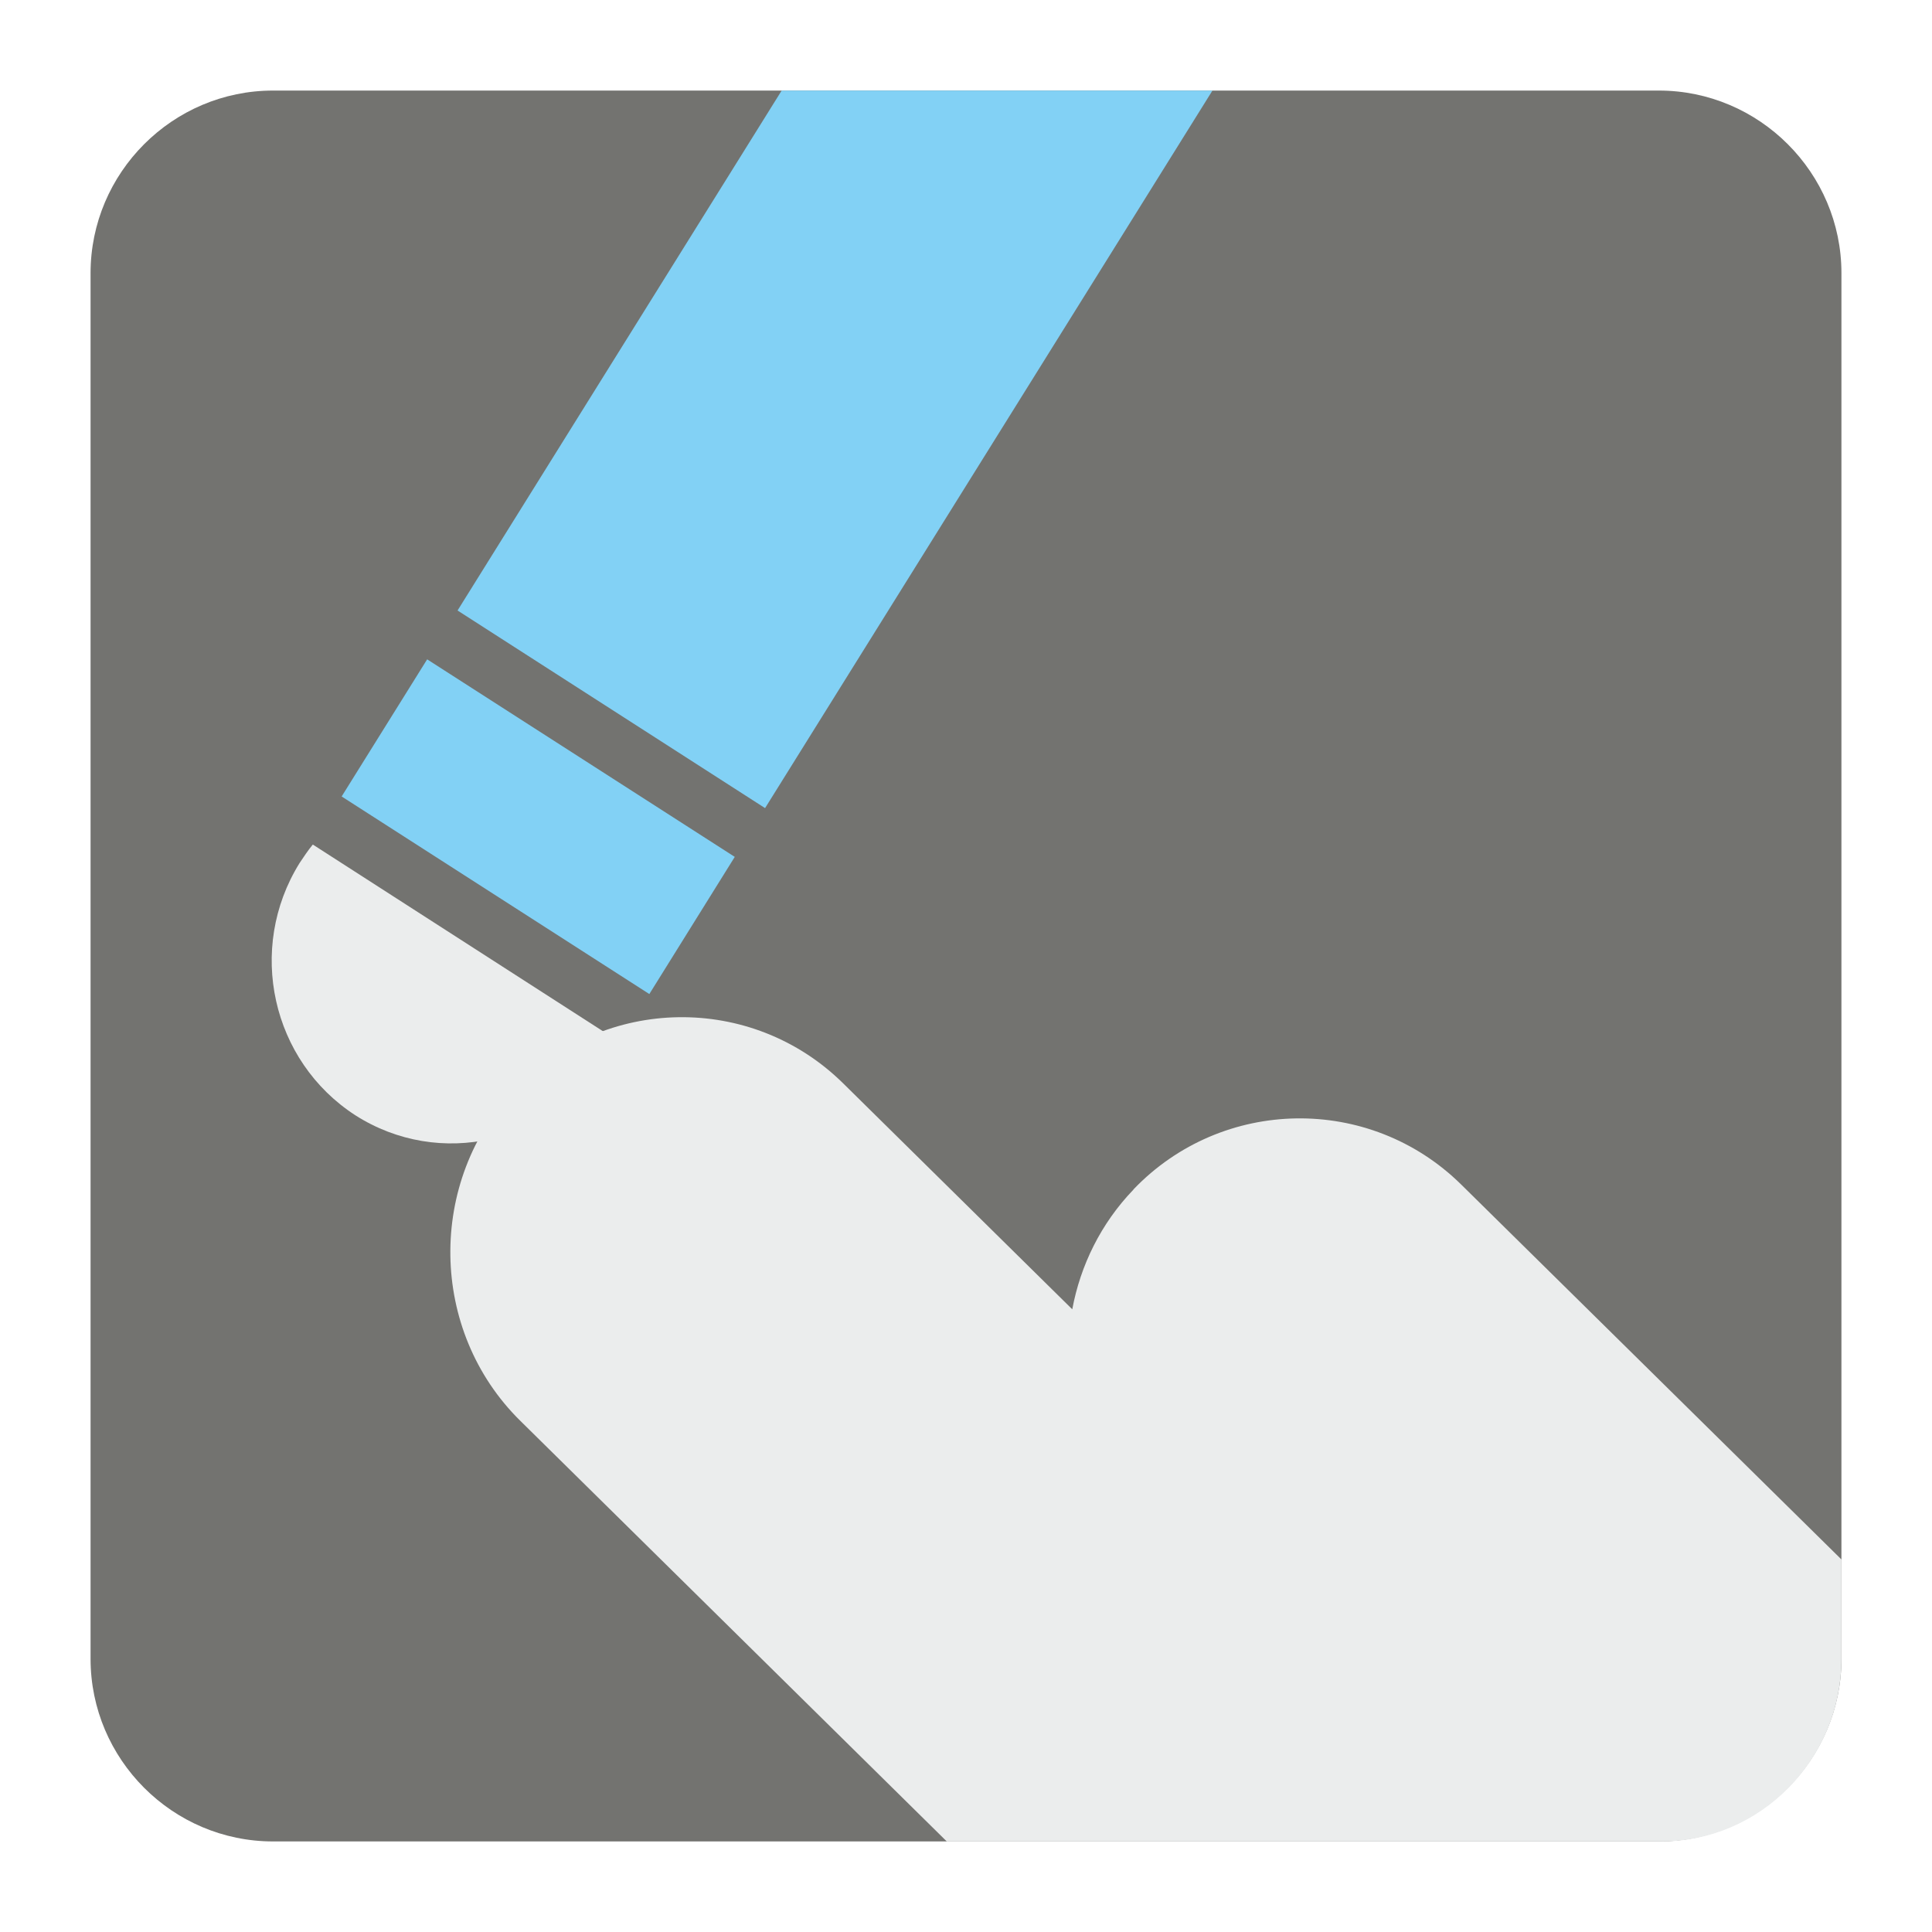
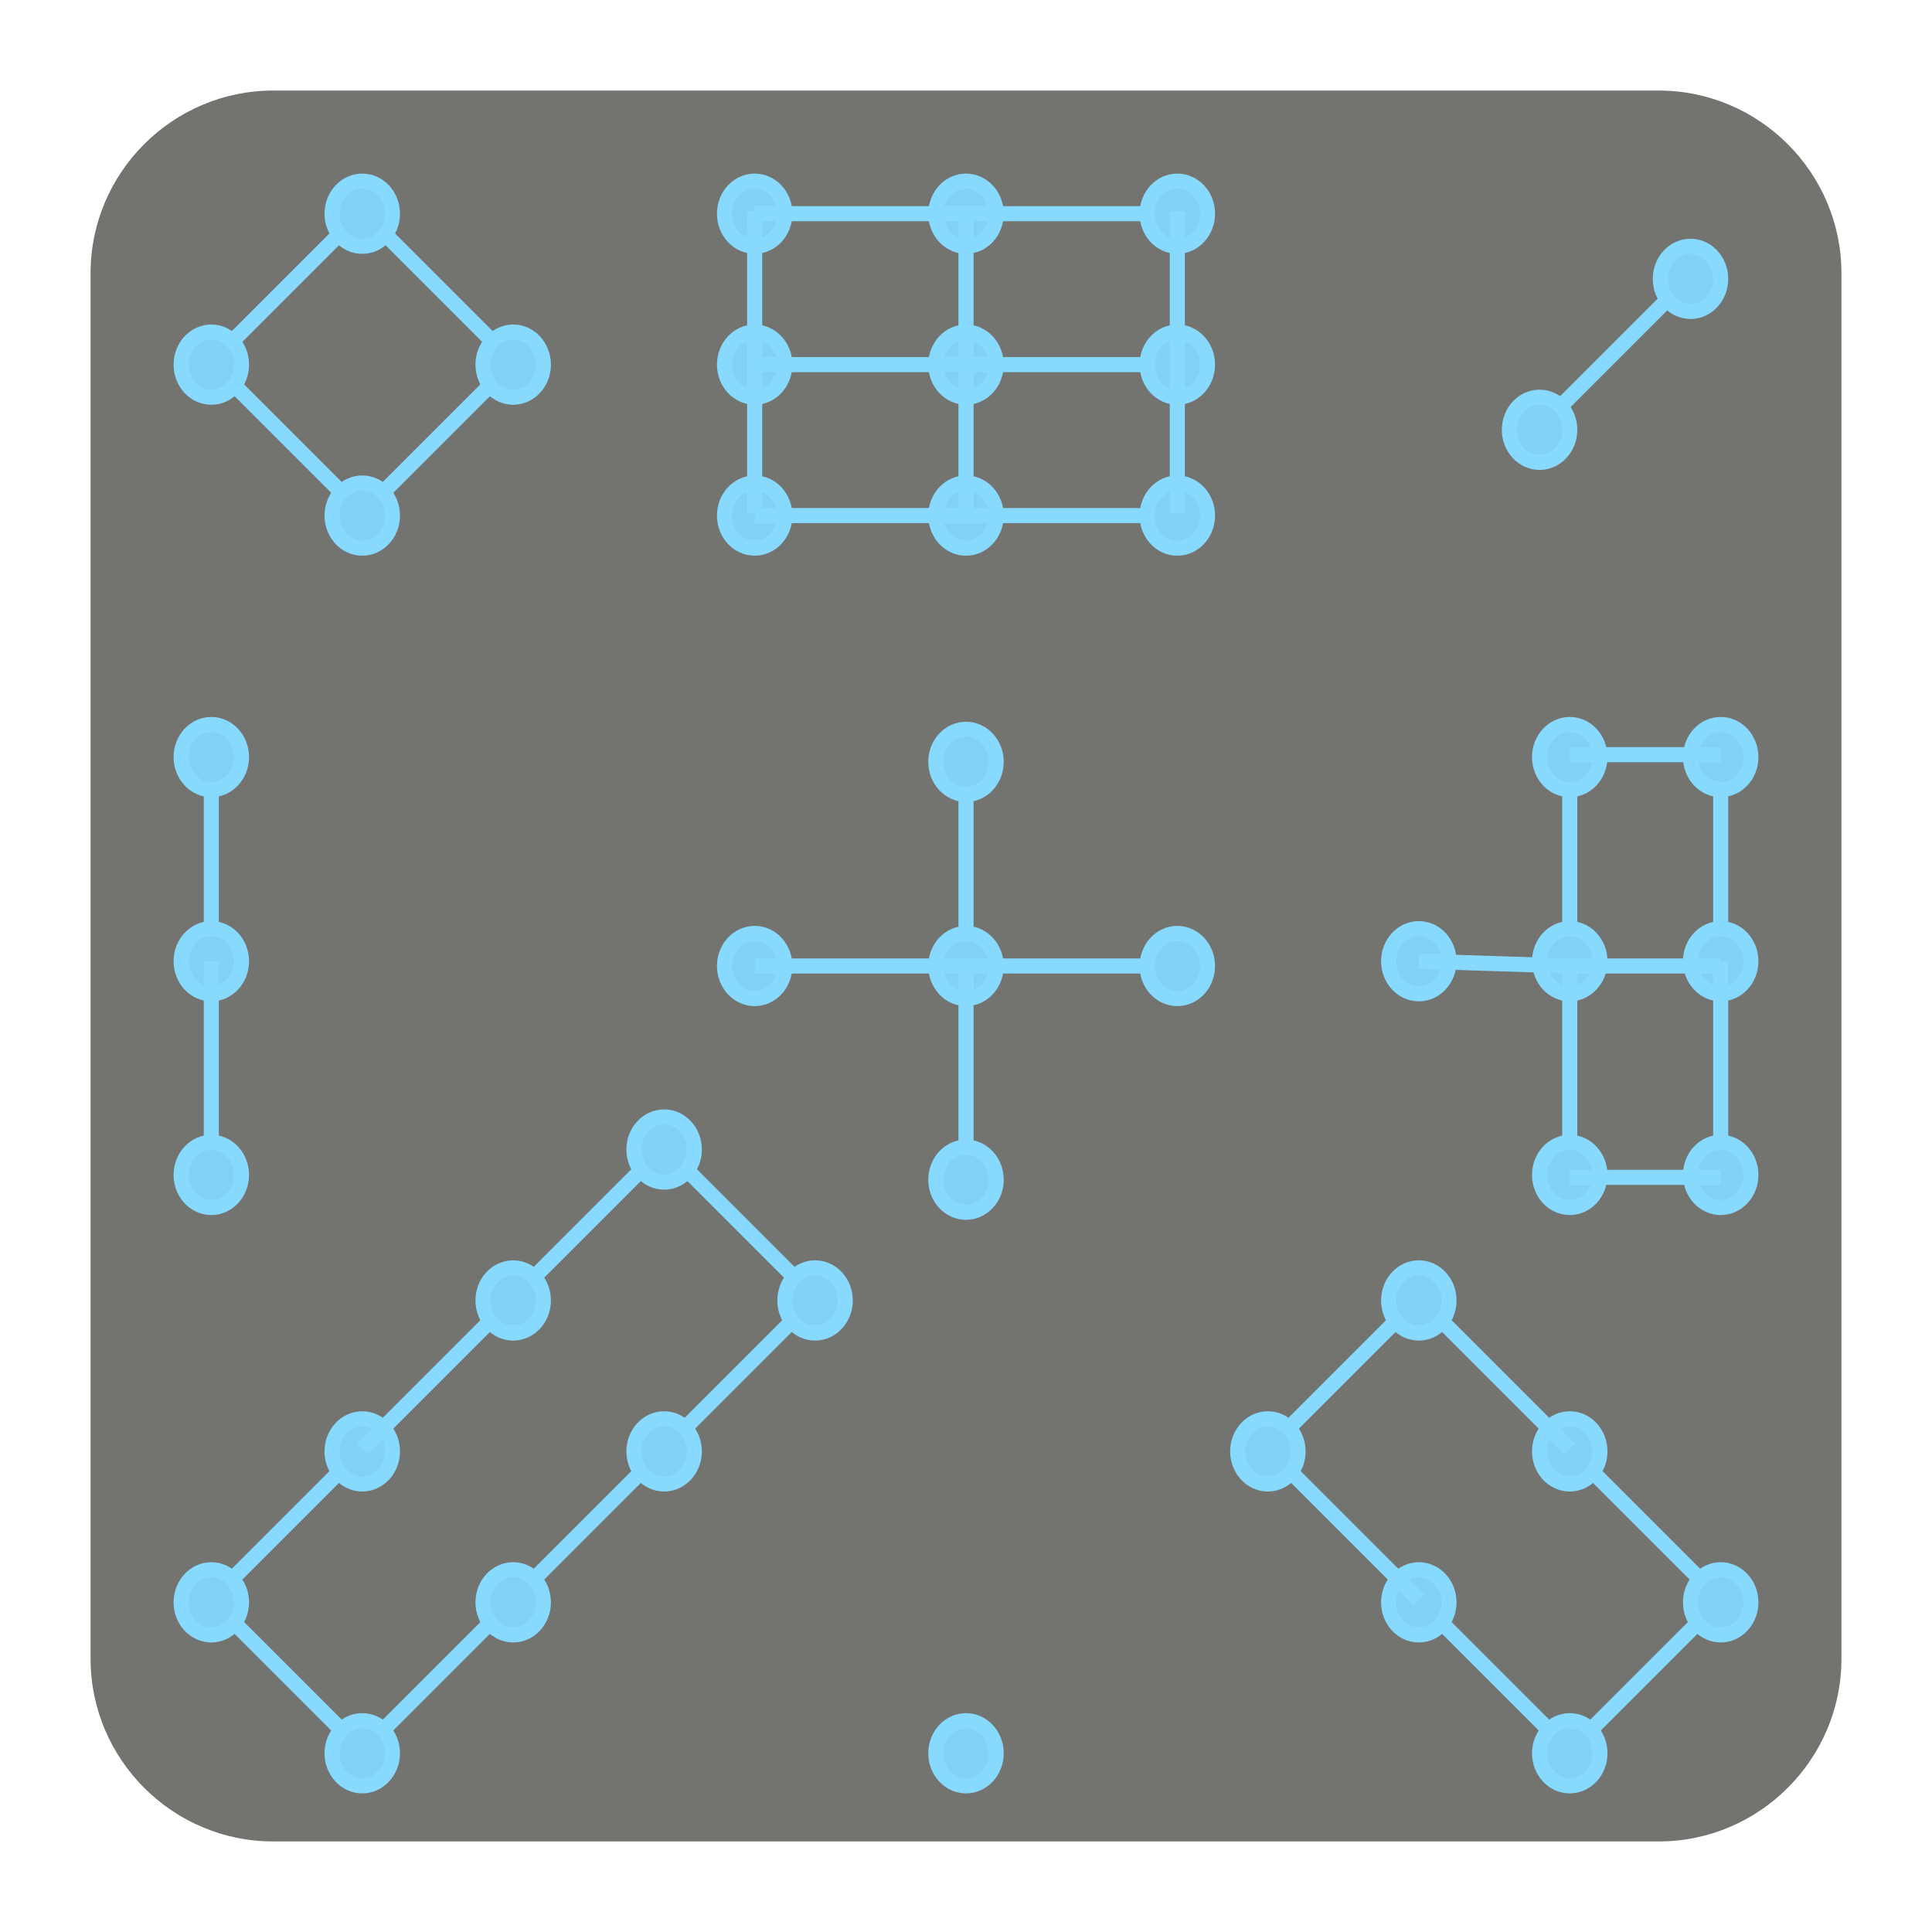
<svg xmlns="http://www.w3.org/2000/svg" version="1.1" x="0px" y="0px" width="128" height="128" viewBox="0, 0, 128, 128">
  <g id="Background">
    <rect x="0" y="0" width="128" height="128" fill="#000000" fill-opacity="0" />
  </g>
  <g id="Background">
    <path d="M18.092,6 L109.903,6 C116.552,6 122,11.441 122,18.096 L122,109.902 C122,116.559 116.552,122 109.903,122 L18.092,122 C11.436,122 6,116.559 6,109.902 L6,18.096 C6,11.441 11.436,6 18.092,6" fill="#737370" />
-     <path d="M34.155,72.093 L34.168,72.093 C40.04,65.96 49.809,65.796 55.871,71.784 L71.041,86.745 C71.578,83.846 72.934,81.057 75.096,78.813 L75.096,78.801 C80.974,72.664 90.737,72.503 96.805,78.476 L122,103.318 L122,109.902 C122,116.559 116.635,122 110.083,122 L62.726,122 L34.472,94.133 C28.417,88.172 28.275,78.256 34.155,72.093" fill="#EBEDED" />
-     <path d="M40.706,68.809 C40.498,69.244 40.254,69.701 39.986,70.123 C36.468,75.777 29.106,77.438 23.545,73.892 C17.99,70.297 16.328,62.848 19.846,57.182 C20.119,56.772 20.406,56.341 20.724,55.953 z" fill="#EBEDED" />
-     <path d="M22.635,52.768 L43.02,65.858 L48.68,56.771 L28.3,43.683 z" fill="#82D1F5" />
-     <path d="M80.328,6 L50.688,53.539 L30.314,40.447 L51.787,6 z" fill="#82D1F5" />
+     <g>
+       <path d="M14,24 L24,34" fill="#82D1F5" />
+       <path d="M14,24 L24,34" fill-opacity="0" stroke="#87D9FE" stroke-width="1" />
+     </g>
+     <g>
+       <path d="M24,34 L34,24" fill="#82D1F5" />
+       <path d="M24,34 L34,24" fill-opacity="0" stroke="#87D9FE" stroke-width="1" />
+     </g>
+     <g>
+       <path d="M34,24 L24,14" fill="#82D1F5" />
+       <path d="M34,24 L24,14" fill-opacity="0" stroke="#87D9FE" stroke-width="1" />
+     </g>
+     <g>
+       <path d="M24,14 L14,24" fill="#82D1F5" />
+       <path d="M24,14 L14,24" fill-opacity="0" stroke="#87D9FE" stroke-width="1" />
+     </g>
+     <g>
+       <path d="M24,16.317 C22.895,16.317 22,15.351 22,14.158 C22,12.966 22.895,12 24,12 C25.105,12 26,12.966 26,14.158 C26,15.351 25.105,16.317 24,16.317 z" fill="#82D1F5" />
+       <path d="M24,16.317 C22.895,16.317 22,15.351 22,14.158 C22,12.966 22.895,12 24,12 C25.105,12 26,12.966 26,14.158 C26,15.351 25.105,16.317 24,16.317 z" fill-opacity="0" stroke="#87D9FE" stroke-width="1" />
+     </g>
+     <g>
+       <path d="M14,26.317 C12.895,26.317 12,25.351 12,24.158 C12,22.966 12.895,22 14,22 C15.105,22 16,22.966 16,24.158 C16,25.351 15.105,26.317 14,26.317 z" fill="#82D1F5" />
+       <path d="M14,26.317 C12.895,26.317 12,25.351 12,24.158 C12,22.966 12.895,22 14,22 C15.105,22 16,22.966 16,24.158 C16,25.351 15.105,26.317 14,26.317 z" fill-opacity="0" stroke="#87D9FE" stroke-width="1" />
+     </g>
+     <g>
+       <path d="M24,36.317 C22.895,36.317 22,35.351 22,34.158 C22,32.966 22.895,32 24,32 C25.105,32 26,32.966 26,34.158 C26,35.351 25.105,36.317 24,36.317 z" fill="#82D1F5" />
+       <path d="M24,36.317 C22.895,36.317 22,35.351 22,34.158 C22,32.966 22.895,32 24,32 C25.105,32 26,32.966 26,34.158 C26,35.351 25.105,36.317 24,36.317 z" fill-opacity="0" stroke="#87D9FE" stroke-width="1" />
+     </g>
+     <g>
+       <path d="M34,26.317 C32.895,26.317 32,25.351 32,24.158 C32,22.966 32.895,22 34,22 C35.105,22 36,22.966 36,24.158 C36,25.351 35.105,26.317 34,26.317 z" fill="#82D1F5" />
+       <path d="M34,26.317 C32.895,26.317 32,25.351 32,24.158 C32,22.966 32.895,22 34,22 C35.105,22 36,22.966 36,24.158 C36,25.351 35.105,26.317 34,26.317 z" fill-opacity="0" stroke="#87D9FE" stroke-width="1" />
+     </g>
+     <g>
+       <path d="M102,28.317 L112,18.317" fill="#82D1F5" />
+       <path d="M102,28.317 L112,18.317" fill-opacity="0" stroke="#87D9FE" stroke-width="1" />
+     </g>
+     <g>
+       <path d="M102,30.634 C100.895,30.634 100,29.667 100,28.475 C100,27.283 100.895,26.317 102,26.317 C103.105,26.317 104,27.283 104,28.475 C104,29.667 103.105,30.634 102,30.634 z" fill="#82D1F5" />
+       <path d="M102,30.634 C100.895,30.634 100,29.667 100,28.475 C100,27.283 100.895,26.317 102,26.317 C103.105,26.317 104,27.283 104,28.475 C104,29.667 103.105,30.634 102,30.634 z" fill-opacity="0" stroke="#87D9FE" stroke-width="1" />
+     </g>
+     <g>
+       <path d="M112,20.634 C110.895,20.634 110,19.667 110,18.475 C110,17.283 110.895,16.317 112,16.317 C113.105,16.317 114,17.283 114,18.475 C114,19.667 113.105,20.634 112,20.634 z" fill="#82D1F5" />
+       <path d="M112,20.634 C110.895,20.634 110,19.667 110,18.475 C110,17.283 110.895,16.317 112,16.317 C113.105,16.317 114,17.283 114,18.475 C114,19.667 113.105,20.634 112,20.634 z" fill-opacity="0" stroke="#87D9FE" stroke-width="1" />
+     </g>
+     <g>
+       <path d="M14,106 L24,116" fill="#82D1F5" />
+       <path d="M14,106 L24,116" fill-opacity="0" stroke="#87D9FE" stroke-width="1" />
+     </g>
+     <g>
+       <path d="M24,116 L34,106" fill="#82D1F5" />
+       <path d="M24,116 L34,106" fill-opacity="0" stroke="#87D9FE" stroke-width="1" />
+     </g>
+     <g>
+       <path d="M34,106 L44,96" fill="#82D1F5" />
+       <path d="M34,106 L44,96" fill-opacity="0" stroke="#87D9FE" stroke-width="1" />
+     </g>
+     <g>
+       <path d="M24,96 L14,106" fill="#82D1F5" />
+       <path d="M24,96 L14,106" fill-opacity="0" stroke="#87D9FE" stroke-width="1" />
+     </g>
+     <g>
+       <path d="M24,98.317 C22.895,98.317 22,97.351 22,96.158 C22,94.966 22.895,94 24,94 C25.105,94 26,94.966 26,96.158 C26,97.351 25.105,98.317 24,98.317 z" fill="#82D1F5" />
+       <path d="M24,98.317 C22.895,98.317 22,97.351 22,96.158 C22,94.966 22.895,94 24,94 C25.105,94 26,94.966 26,96.158 C26,97.351 25.105,98.317 24,98.317 z" fill-opacity="0" stroke="#87D9FE" stroke-width="1" />
+     </g>
+     <g>
+       <path d="M14,108.317 C12.895,108.317 12,107.351 12,106.158 C12,104.966 12.895,104 14,104 C15.105,104 16,104.966 16,106.158 C16,107.351 15.105,108.317 14,108.317 z" fill="#82D1F5" />
+       <path d="M14,108.317 C12.895,108.317 12,107.351 12,106.158 C12,104.966 12.895,104 14,104 C15.105,104 16,104.966 16,106.158 C16,107.351 15.105,108.317 14,108.317 z" fill-opacity="0" stroke="#87D9FE" stroke-width="1" />
+     </g>
+     <g>
+       <path d="M24,118.317 C22.895,118.317 22,117.351 22,116.158 C22,114.966 22.895,114 24,114 C25.105,114 26,114.966 26,116.158 C26,117.351 25.105,118.317 24,118.317 z" fill="#82D1F5" />
+       <path d="M24,118.317 C22.895,118.317 22,117.351 22,116.158 C22,114.966 22.895,114 24,114 C25.105,114 26,114.966 26,116.158 C26,117.351 25.105,118.317 24,118.317 z" fill-opacity="0" stroke="#87D9FE" stroke-width="1" />
+     </g>
+     <g>
+       <path d="M34,108.317 C32.895,108.317 32,107.351 32,106.158 C32,104.966 32.895,104 34,104 C35.105,104 36,104.966 36,106.158 C36,107.351 35.105,108.317 34,108.317 z" fill="#82D1F5" />
+       <path d="M34,108.317 C32.895,108.317 32,107.351 32,106.158 C32,104.966 32.895,104 34,104 C35.105,104 36,104.966 36,106.158 C36,107.351 35.105,108.317 34,108.317 z" fill-opacity="0" stroke="#87D9FE" stroke-width="1" />
+     </g>
+     <g>
+       <path d="M34,86 L24,96" fill="#82D1F5" />
+       <path d="M34,86 L24,96" fill-opacity="0" stroke="#87D9FE" stroke-width="1" />
+     </g>
+     <g>
+       <path d="M44,96 L54,86" fill="#82D1F5" />
+       <path d="M44,96 L54,86" fill-opacity="0" stroke="#87D9FE" stroke-width="1" />
+     </g>
+     <g>
+       <path d="M54,86 L44,76" fill="#82D1F5" />
+       <path d="M54,86 L44,76" fill-opacity="0" stroke="#87D9FE" stroke-width="1" />
+     </g>
+     <g>
+       <path d="M44,76 L34,86" fill="#82D1F5" />
+       <path d="M44,76 L34,86" fill-opacity="0" stroke="#87D9FE" stroke-width="1" />
+     </g>
+     <g>
+       <path d="M44,78.317 C42.895,78.317 42,77.351 42,76.158 C42,74.966 42.895,74 44,74 C45.105,74 46,74.966 46,76.158 C46,77.351 45.105,78.317 44,78.317 z" fill="#82D1F5" />
+       <path d="M44,78.317 C42.895,78.317 42,77.351 42,76.158 C42,74.966 42.895,74 44,74 C45.105,74 46,74.966 46,76.158 C46,77.351 45.105,78.317 44,78.317 z" fill-opacity="0" stroke="#87D9FE" stroke-width="1" />
+     </g>
+     <g>
+       <path d="M34,88.317 C32.895,88.317 32,87.351 32,86.158 C32,84.966 32.895,84 34,84 C35.105,84 36,84.966 36,86.158 C36,87.351 35.105,88.317 34,88.317 z" fill="#82D1F5" />
+       <path d="M34,88.317 C32.895,88.317 32,87.351 32,86.158 C32,84.966 32.895,84 34,84 C35.105,84 36,84.966 36,86.158 C36,87.351 35.105,88.317 34,88.317 z" fill-opacity="0" stroke="#87D9FE" stroke-width="1" />
+     </g>
+     <g>
+       <path d="M44,98.317 C42.895,98.317 42,97.351 42,96.158 C42,94.966 42.895,94 44,94 C45.105,94 46,94.966 46,96.158 C46,97.351 45.105,98.317 44,98.317 z" fill="#82D1F5" />
+       <path d="M44,98.317 C42.895,98.317 42,97.351 42,96.158 C42,94.966 42.895,94 44,94 C45.105,94 46,94.966 46,96.158 C46,97.351 45.105,98.317 44,98.317 z" fill-opacity="0" stroke="#87D9FE" stroke-width="1" />
+     </g>
+     <g>
+       <path d="M54,88.317 C52.895,88.317 52,87.351 52,86.158 C52,84.966 52.895,84 54,84 C55.105,84 56,84.966 56,86.158 C56,87.351 55.105,88.317 54,88.317 z" fill="#82D1F5" />
+       <path d="M54,88.317 C52.895,88.317 52,87.351 52,86.158 C52,84.966 52.895,84 54,84 C55.105,84 56,84.966 56,86.158 C56,87.351 55.105,88.317 54,88.317 z" fill-opacity="0" stroke="#87D9FE" stroke-width="1" />
+     </g>
+     <g>
+       <path d="M94,106 L104,116" fill="#82D1F5" />
+       <path d="M94,106 L104,116" fill-opacity="0" stroke="#87D9FE" stroke-width="1" />
+     </g>
+     <g>
+       <path d="M104,116 L114,106" fill="#82D1F5" />
+       <path d="M104,116 L114,106" fill-opacity="0" stroke="#87D9FE" stroke-width="1" />
+     </g>
+     <g>
+       <path d="M114,106 L104,96" fill="#82D1F5" />
+       <path d="M114,106 L104,96" fill-opacity="0" stroke="#87D9FE" stroke-width="1" />
+     </g>
+     <g>
+       <path d="M104,98.317 C102.895,98.317 102,97.351 102,96.158 C102,94.966 102.895,94 104,94 C105.105,94 106,94.966 106,96.158 C106,97.351 105.105,98.317 104,98.317 z" fill="#82D1F5" />
+       <path d="M104,98.317 C102.895,98.317 102,97.351 102,96.158 C102,94.966 102.895,94 104,94 C105.105,94 106,94.966 106,96.158 C106,97.351 105.105,98.317 104,98.317 z" fill-opacity="0" stroke="#87D9FE" stroke-width="1" />
+     </g>
+     <g>
+       <path d="M94,108.317 C92.895,108.317 92,107.351 92,106.158 C92,104.966 92.895,104 94,104 C95.105,104 96,104.966 96,106.158 C96,107.351 95.105,108.317 94,108.317 z" fill="#82D1F5" />
+       <path d="M94,108.317 C92.895,108.317 92,107.351 92,106.158 C92,104.966 92.895,104 94,104 C95.105,104 96,104.966 96,106.158 C96,107.351 95.105,108.317 94,108.317 z" fill-opacity="0" stroke="#87D9FE" stroke-width="1" />
+     </g>
+     <g>
+       <path d="M104,118.317 C102.895,118.317 102,117.351 102,116.158 C102,114.966 102.895,114 104,114 C105.105,114 106,114.966 106,116.158 C106,117.351 105.105,118.317 104,118.317 z" fill="#82D1F5" />
+       <path d="M104,118.317 C102.895,118.317 102,117.351 102,116.158 C102,114.966 102.895,114 104,114 C105.105,114 106,114.966 106,116.158 C106,117.351 105.105,118.317 104,118.317 z" fill-opacity="0" stroke="#87D9FE" stroke-width="1" />
+     </g>
+     <g>
+       <path d="M114,108.317 C112.895,108.317 112,107.351 112,106.158 C112,104.966 112.895,104 114,104 C115.105,104 116,104.966 116,106.158 C116,107.351 115.105,108.317 114,108.317 z" fill="#82D1F5" />
+       <path d="M114,108.317 C112.895,108.317 112,107.351 112,106.158 C112,104.966 112.895,104 114,104 C115.105,104 116,104.966 116,106.158 C116,107.351 115.105,108.317 114,108.317 z" fill-opacity="0" stroke="#87D9FE" stroke-width="1" />
+     </g>
+     <g>
+       <path d="M84,96 L94,106" fill="#82D1F5" />
+       <path d="M84,96 L94,106" fill-opacity="0" stroke="#87D9FE" stroke-width="1" />
+     </g>
+     <g>
+       <path d="M104,96 L94,86" fill="#82D1F5" />
+       <path d="M104,96 L94,86" fill-opacity="0" stroke="#87D9FE" stroke-width="1" />
+     </g>
+     <g>
+       <path d="M94,86 L84,96" fill="#82D1F5" />
+       <path d="M94,86 L84,96" fill-opacity="0" stroke="#87D9FE" stroke-width="1" />
+     </g>
+     <g>
+       <path d="M94,88.317 C92.895,88.317 92,87.351 92,86.158 C92,84.966 92.895,84 94,84 C95.105,84 96,84.966 96,86.158 C96,87.351 95.105,88.317 94,88.317 z" fill="#82D1F5" />
+       <path d="M94,88.317 C92.895,88.317 92,87.351 92,86.158 C92,84.966 92.895,84 94,84 C95.105,84 96,84.966 96,86.158 C96,87.351 95.105,88.317 94,88.317 z" fill-opacity="0" stroke="#87D9FE" stroke-width="1" />
+     </g>
+     <g>
+       <path d="M84,98.317 C82.895,98.317 82,97.351 82,96.158 C82,94.966 82.895,94 84,94 C85.105,94 86,94.966 86,96.158 C86,97.351 85.105,98.317 84,98.317 z" fill="#82D1F5" />
+       <path d="M84,98.317 C82.895,98.317 82,97.351 82,96.158 C82,94.966 82.895,94 84,94 C85.105,94 86,94.966 86,96.158 C86,97.351 85.105,98.317 84,98.317 z" fill-opacity="0" stroke="#87D9FE" stroke-width="1" />
+     </g>
+     <g>
+       <path d="M64,64 L64,50" fill="#82D1F5" />
+       <path d="M64,64 L64,50" fill-opacity="0" stroke="#87D9FE" stroke-width="1" />
+     </g>
+     <g>
+       <path d="M50,66.158 C48.895,66.158 48,65.192 48,64 C48,62.808 48.895,61.842 50,61.842 C51.105,61.842 52,62.808 52,64 C52,65.192 51.105,66.158 50,66.158 z" fill="#82D1F5" />
+       <path d="M50,66.158 C48.895,66.158 48,65.192 48,64 C48,62.808 48.895,61.842 50,61.842 C51.105,61.842 52,62.808 52,64 C52,65.192 51.105,66.158 50,66.158 z" fill-opacity="0" stroke="#87D9FE" stroke-width="1" />
+     </g>
+     <g>
+       <path d="M64,66.158 C62.895,66.158 62,65.192 62,64 C62,62.808 62.895,61.842 64,61.842 C65.105,61.842 66,62.808 66,64 C66,65.192 65.105,66.158 64,66.158 z" fill="#82D1F5" />
+       <path d="M64,66.158 C62.895,66.158 62,65.192 62,64 C62,62.808 62.895,61.842 64,61.842 C65.105,61.842 66,62.808 66,64 C66,65.192 65.105,66.158 64,66.158 z" fill-opacity="0" stroke="#87D9FE" stroke-width="1" />
+     </g>
+     <g>
+       <path d="M64,52.634 C62.895,52.634 62,51.667 62,50.475 C62,49.283 62.895,48.317 64,48.317 C65.105,48.317 66,49.283 66,50.475 C66,51.667 65.105,52.634 64,52.634 z" fill="#82D1F5" />
+       <path d="M64,52.634 C62.895,52.634 62,51.667 62,50.475 C62,49.283 62.895,48.317 64,48.317 C65.105,48.317 66,49.283 66,50.475 C66,51.667 65.105,52.634 64,52.634 z" fill-opacity="0" stroke="#87D9FE" stroke-width="1" />
+     </g>
+     <g>
+       <path d="M64,78.317 L64,64" fill="#82D1F5" />
+       <path d="M64,78.317 L64,64" fill-opacity="0" stroke="#87D9FE" stroke-width="1" />
+     </g>
+     <g>
+       <path d="M78,64 L64,64" fill="#82D1F5" />
+       <path d="M78,64 L64,64" fill-opacity="0" stroke="#87D9FE" stroke-width="1" />
+     </g>
+     <g>
+       <path d="M50,64 L64,64" fill="#82D1F5" />
+       <path d="M50,64 L64,64" fill-opacity="0" stroke="#87D9FE" stroke-width="1" />
+     </g>
+     <g>
+       <path d="M64,80.317 C62.895,80.317 62,79.351 62,78.158 C62,76.966 62.895,76 64,76 C65.105,76 66,76.966 66,78.158 C66,79.351 65.105,80.317 64,80.317 z" fill="#82D1F5" />
+       <path d="M64,80.317 C62.895,80.317 62,79.351 62,78.158 C62,76.966 62.895,76 64,76 C65.105,76 66,76.966 66,78.158 C66,79.351 65.105,80.317 64,80.317 z" fill-opacity="0" stroke="#87D9FE" stroke-width="1" />
+     </g>
+     <g>
+       <path d="M78,66.158 C76.895,66.158 76,65.192 76,64 C76,62.808 76.895,61.842 78,61.842 C79.105,61.842 80,62.808 80,64 C80,65.192 79.105,66.158 78,66.158 z" fill="#82D1F5" />
+       <path d="M78,66.158 C76.895,66.158 76,65.192 76,64 C76,62.808 76.895,61.842 78,61.842 C79.105,61.842 80,62.808 80,64 C80,65.192 79.105,66.158 78,66.158 z" fill-opacity="0" stroke="#87D9FE" stroke-width="1" />
+     </g>
+     <g>
+       <path d="M14,63.683 L14,49.683" fill="#82D1F5" />
+       <path d="M14,63.683 L14,49.683" fill-opacity="0" stroke="#87D9FE" stroke-width="1" />
+     </g>
+     <g>
+       <path d="M14,65.842 C12.895,65.842 12,64.875 12,63.683 C12,62.491 12.895,61.525 14,61.525 C15.105,61.525 16,62.491 16,63.683 C16,64.875 15.105,65.842 14,65.842 z" fill="#82D1F5" />
+       <path d="M14,65.842 C12.895,65.842 12,64.875 12,63.683 C12,62.491 12.895,61.525 14,61.525 C15.105,61.525 16,62.491 16,63.683 C16,64.875 15.105,65.842 14,65.842 z" fill-opacity="0" stroke="#87D9FE" stroke-width="1" />
+     </g>
+     <g>
+       <path d="M14,52.317 C12.895,52.317 12,51.35 12,50.158 C12,48.966 12.895,48 14,48 C15.105,48 16,48.966 16,50.158 C16,51.35 15.105,52.317 14,52.317 z" fill="#82D1F5" />
+       <path d="M14,52.317 C12.895,52.317 12,51.35 12,50.158 C12,48.966 12.895,48 14,48 C15.105,48 16,48.966 16,50.158 C16,51.35 15.105,52.317 14,52.317 z" fill-opacity="0" stroke="#87D9FE" stroke-width="1" />
+     </g>
+     <g>
+       <path d="M14,78 L14,63.683" fill="#82D1F5" />
+       <path d="M14,78 L14,63.683" fill-opacity="0" stroke="#87D9FE" stroke-width="1" />
+     </g>
+     <g>
+       <path d="M14,80 C12.895,80 12,79.034 12,77.842 C12,76.65 12.895,75.683 14,75.683 C15.105,75.683 16,76.65 16,77.842 C16,79.034 15.105,80 14,80 z" fill="#82D1F5" />
+       <path d="M14,80 C12.895,80 12,79.034 12,77.842 C12,76.65 12.895,75.683 14,75.683 C15.105,75.683 16,76.65 16,77.842 C16,79.034 15.105,80 14,80 z" fill-opacity="0" stroke="#87D9FE" stroke-width="1" />
+     </g>
+     <g>
+       <path d="M50,16.317 C48.895,16.317 48,15.351 48,14.158 C48,12.966 48.895,12 50,12 C51.105,12 52,12.966 52,14.158 C52,15.351 51.105,16.317 50,16.317 z" fill="#82D1F5" />
+       <path d="M50,16.317 C48.895,16.317 48,15.351 48,14.158 C48,12.966 48.895,12 50,12 C51.105,12 52,12.966 52,14.158 C52,15.351 51.105,16.317 50,16.317 z" fill-opacity="0" stroke="#87D9FE" stroke-width="1" />
+     </g>
+     <g>
+       <path d="M64,16.317 C62.895,16.317 62,15.351 62,14.158 C62,12.966 62.895,12 64,12 C65.105,12 66,12.966 66,14.158 C66,15.351 65.105,16.317 64,16.317 z" fill="#82D1F5" />
+       <path d="M64,16.317 C62.895,16.317 62,15.351 62,14.158 C62,12.966 62.895,12 64,12 C65.105,12 66,12.966 66,14.158 C66,15.351 65.105,16.317 64,16.317 z" fill-opacity="0" stroke="#87D9FE" stroke-width="1" />
+     </g>
+     <g>
+       <path d="M78,14.158 L64,14.158" fill="#82D1F5" />
+       <path d="M78,14.158 L64,14.158" fill-opacity="0" stroke="#87D9FE" stroke-width="1" />
+     </g>
+     <g>
+       <path d="M50,14.158 L64,14.158" fill="#82D1F5" />
+       <path d="M50,14.158 L64,14.158" fill-opacity="0" stroke="#87D9FE" stroke-width="1" />
+     </g>
+     <g>
+       <path d="M78,16.317 C76.895,16.317 76,15.351 76,14.158 C76,12.966 76.895,12 78,12 C79.105,12 80,12.966 80,14.158 C80,15.351 79.105,16.317 78,16.317 z" fill="#82D1F5" />
+       <path d="M78,16.317 C76.895,16.317 76,15.351 76,14.158 C76,12.966 76.895,12 78,12 C79.105,12 80,12.966 80,14.158 C80,15.351 79.105,16.317 78,16.317 z" fill-opacity="0" stroke="#87D9FE" stroke-width="1" />
+     </g>
+     <g>
+       <path d="M50,26.317 C48.895,26.317 48,25.351 48,24.158 C48,22.966 48.895,22 50,22 C51.105,22 52,22.966 52,24.158 C52,25.351 51.105,26.317 50,26.317 z" fill="#82D1F5" />
+       <path d="M50,26.317 C48.895,26.317 48,25.351 48,24.158 C48,22.966 48.895,22 50,22 C51.105,22 52,22.966 52,24.158 C52,25.351 51.105,26.317 50,26.317 z" fill-opacity="0" stroke="#87D9FE" stroke-width="1" />
+     </g>
+     <g>
+       <path d="M64,26.317 C62.895,26.317 62,25.351 62,24.158 C62,22.966 62.895,22 64,22 C65.105,22 66,22.966 66,24.158 C66,25.351 65.105,26.317 64,26.317 z" fill="#82D1F5" />
+       <path d="M64,26.317 C62.895,26.317 62,25.351 62,24.158 C62,22.966 62.895,22 64,22 C65.105,22 66,22.966 66,24.158 C66,25.351 65.105,26.317 64,26.317 z" fill-opacity="0" stroke="#87D9FE" stroke-width="1" />
+     </g>
+     <g>
+       <path d="M78,24.158 L64,24.158" fill="#82D1F5" />
+       <path d="M78,24.158 L64,24.158" fill-opacity="0" stroke="#87D9FE" stroke-width="1" />
+     </g>
+     <g>
+       <path d="M50,24.158 L64,24.158" fill="#82D1F5" />
+       <path d="M50,24.158 L64,24.158" fill-opacity="0" stroke="#87D9FE" stroke-width="1" />
+     </g>
+     <g>
+       <path d="M78,26.317 C76.895,26.317 76,25.351 76,24.158 C76,22.966 76.895,22 78,22 C79.105,22 80,22.966 80,24.158 C80,25.351 79.105,26.317 78,26.317 z" fill="#82D1F5" />
+       <path d="M78,26.317 C76.895,26.317 76,25.351 76,24.158 C76,22.966 76.895,22 78,22 C79.105,22 80,22.966 80,24.158 C80,25.351 79.105,26.317 78,26.317 z" fill-opacity="0" stroke="#87D9FE" stroke-width="1" />
+     </g>
+     <g>
+       <path d="M50,36.317 C48.895,36.317 48,35.351 48,34.158 C48,32.966 48.895,32 50,32 C51.105,32 52,32.966 52,34.158 C52,35.351 51.105,36.317 50,36.317 z" fill="#82D1F5" />
+       <path d="M50,36.317 C48.895,36.317 48,35.351 48,34.158 C48,32.966 48.895,32 50,32 C51.105,32 52,32.966 52,34.158 C52,35.351 51.105,36.317 50,36.317 z" fill-opacity="0" stroke="#87D9FE" stroke-width="1" />
+     </g>
+     <g>
+       <path d="M64,36.317 C62.895,36.317 62,35.351 62,34.158 C62,32.966 62.895,32 64,32 C65.105,32 66,32.966 66,34.158 C66,35.351 65.105,36.317 64,36.317 z" fill="#82D1F5" />
+       <path d="M64,36.317 C62.895,36.317 62,35.351 62,34.158 C62,32.966 62.895,32 64,32 C65.105,32 66,32.966 66,34.158 C66,35.351 65.105,36.317 64,36.317 z" fill-opacity="0" stroke="#87D9FE" stroke-width="1" />
+     </g>
+     <g>
+       <path d="M78,34.158 L64,34.158" fill="#82D1F5" />
+       <path d="M78,34.158 L64,34.158" fill-opacity="0" stroke="#87D9FE" stroke-width="1" />
+     </g>
+     <g>
+       <path d="M50,34.158 L64,34.158" fill="#82D1F5" />
+       <path d="M50,34.158 L64,34.158" fill-opacity="0" stroke="#87D9FE" stroke-width="1" />
+     </g>
+     <g>
+       <path d="M78,36.317 C76.895,36.317 76,35.351 76,34.158 C76,32.966 76.895,32 78,32 C79.105,32 80,32.966 80,34.158 C80,35.351 79.105,36.317 78,36.317 z" fill="#82D1F5" />
+       <path d="M78,36.317 C76.895,36.317 76,35.351 76,34.158 C76,32.966 76.895,32 78,32 C79.105,32 80,32.966 80,34.158 C80,35.351 79.105,36.317 78,36.317 z" fill-opacity="0" stroke="#87D9FE" stroke-width="1" />
+     </g>
+     <g>
+       <path d="M50,24 L50,14" fill="#82D1F5" />
+       <path d="M50,24 L50,14" fill-opacity="0" stroke="#87D9FE" stroke-width="1" />
+     </g>
+     <g>
+       <path d="M64,24 L64,14" fill="#82D1F5" />
+       <path d="M64,24 L64,14" fill-opacity="0" stroke="#87D9FE" stroke-width="1" />
+     </g>
+     <g>
+       <path d="M78,24 L78,14" fill="#82D1F5" />
+       <path d="M78,24 L78,14" fill-opacity="0" stroke="#87D9FE" stroke-width="1" />
+     </g>
+     <g>
+       <path d="M50,34 L50,24" fill="#82D1F5" />
+       <path d="M50,34 L50,24" fill-opacity="0" stroke="#87D9FE" stroke-width="1" />
+     </g>
+     <g>
+       <path d="M78,34 L78,24" fill="#82D1F5" />
+       <path d="M78,34 L78,24" fill-opacity="0" stroke="#87D9FE" stroke-width="1" />
+     </g>
+     <g>
+       <path d="M64,34 L64,24" fill="#82D1F5" />
+       <path d="M64,34 L64,24" fill-opacity="0" stroke="#87D9FE" stroke-width="1" />
+     </g>
+     <g>
+       <path d="M114,63.683 L114,49.683" fill="#82D1F5" />
+       <path d="M114,63.683 L114,49.683" fill-opacity="0" stroke="#87D9FE" stroke-width="1" />
+     </g>
+     <g>
+       <path d="M114,65.842 C112.895,65.842 112,64.875 112,63.683 C112,62.491 112.895,61.525 114,61.525 C115.105,61.525 116,62.491 116,63.683 C116,64.875 115.105,65.842 114,65.842 z" fill="#82D1F5" />
+       <path d="M114,65.842 C112.895,65.842 112,64.875 112,63.683 C112,62.491 112.895,61.525 114,61.525 C115.105,61.525 116,62.491 116,63.683 C116,64.875 115.105,65.842 114,65.842 z" fill-opacity="0" stroke="#87D9FE" stroke-width="1" />
+     </g>
+     <g>
+       <path d="M114,52.317 C112.895,52.317 112,51.35 112,50.158 C112,48.966 112.895,48 114,48 C115.105,48 116,48.966 116,50.158 C116,51.35 115.105,52.317 114,52.317 z" fill="#82D1F5" />
+       <path d="M114,52.317 C112.895,52.317 112,51.35 112,50.158 C112,48.966 112.895,48 114,48 C115.105,48 116,48.966 116,50.158 C116,51.35 115.105,52.317 114,52.317 z" fill-opacity="0" stroke="#87D9FE" stroke-width="1" />
+     </g>
+     <g>
+       <path d="M114,78 L114,63.683" fill="#82D1F5" />
+       <path d="M114,78 L114,63.683" fill-opacity="0" stroke="#87D9FE" stroke-width="1" />
+     </g>
+     <g>
+       <path d="M114,80 C112.895,80 112,79.034 112,77.842 C112,76.65 112.895,75.683 114,75.683 C115.105,75.683 116,76.65 116,77.842 C116,79.034 115.105,80 114,80 z" fill="#82D1F5" />
+       <path d="M114,80 C112.895,80 112,79.034 112,77.842 C112,76.65 112.895,75.683 114,75.683 C115.105,75.683 116,76.65 116,77.842 C116,79.034 115.105,80 114,80 z" fill-opacity="0" stroke="#87D9FE" stroke-width="1" />
+     </g>
+     <g>
+       <path d="M104,63.683 L104,49.683" fill="#82D1F5" />
+       <path d="M104,63.683 L104,49.683" fill-opacity="0" stroke="#87D9FE" stroke-width="1" />
+     </g>
+     <g>
+       <path d="M104,65.842 C102.895,65.842 102,64.875 102,63.683 C102,62.491 102.895,61.525 104,61.525 C105.105,61.525 106,62.491 106,63.683 C106,64.875 105.105,65.842 104,65.842 z" fill="#82D1F5" />
+       <path d="M104,65.842 C102.895,65.842 102,64.875 102,63.683 C102,62.491 102.895,61.525 104,61.525 C105.105,61.525 106,62.491 106,63.683 C106,64.875 105.105,65.842 104,65.842 z" fill-opacity="0" stroke="#87D9FE" stroke-width="1" />
+     </g>
+     <g>
+       <path d="M104,52.317 C102.895,52.317 102,51.35 102,50.158 C102,48.966 102.895,48 104,48 C105.105,48 106,48.966 106,50.158 C106,51.35 105.105,52.317 104,52.317 z" fill="#82D1F5" />
+       <path d="M104,52.317 C102.895,52.317 102,51.35 102,50.158 C102,48.966 102.895,48 104,48 C105.105,48 106,48.966 106,50.158 C106,51.35 105.105,52.317 104,52.317 z" fill-opacity="0" stroke="#87D9FE" stroke-width="1" />
+     </g>
+     <g>
+       <path d="M104,78 L104,63.683" fill="#82D1F5" />
+       <path d="M104,78 L104,63.683" fill-opacity="0" stroke="#87D9FE" stroke-width="1" />
+     </g>
+     <g>
+       <path d="M104,80 C102.895,80 102,79.034 102,77.842 C102,76.65 102.895,75.683 104,75.683 C105.105,75.683 106,76.65 106,77.842 C106,79.034 105.105,80 104,80 z" fill="#82D1F5" />
+       <path d="M104,80 C102.895,80 102,79.034 102,77.842 C102,76.65 102.895,75.683 104,75.683 C105.105,75.683 106,76.65 106,77.842 C106,79.034 105.105,80 104,80 z" fill-opacity="0" stroke="#87D9FE" stroke-width="1" />
+     </g>
+     <g>
+       <path d="M94,65.842 C92.895,65.842 92,64.875 92,63.683 C92,62.491 92.895,61.525 94,61.525 C95.105,61.525 96,62.491 96,63.683 C96,64.875 95.105,65.842 94,65.842 z" fill="#82D1F5" />
+       <path d="M94,65.842 C92.895,65.842 92,64.875 92,63.683 C92,62.491 92.895,61.525 94,61.525 C95.105,61.525 96,62.491 96,63.683 C96,64.875 95.105,65.842 94,65.842 z" fill-opacity="0" stroke="#87D9FE" stroke-width="1" />
+     </g>
+     <g>
+       <path d="M104,64 L94,63.683" fill="#82D1F5" />
+       <path d="M104,64 L94,63.683" fill-opacity="0" stroke="#87D9FE" stroke-width="1" />
+     </g>
+     <g>
+       <path d="M104,50 L114,50" fill="#82D1F5" />
+       <path d="M104,50 L114,50" fill-opacity="0" stroke="#87D9FE" stroke-width="1" />
+     </g>
+     <g>
+       <path d="M104,78 L114,78" fill="#82D1F5" />
+       <path d="M104,78 L114,78" fill-opacity="0" stroke="#87D9FE" stroke-width="1" />
+     </g>
+     <g>
+       <path d="M64,118.317 C62.895,118.317 62,117.351 62,116.158 C62,114.966 62.895,114 64,114 C65.105,114 66,114.966 66,116.158 C66,117.351 65.105,118.317 64,118.317 z" fill="#82D1F5" />
+       <path d="M64,118.317 C62.895,118.317 62,117.351 62,116.158 C62,114.966 62.895,114 64,114 C65.105,114 66,114.966 66,116.158 C66,117.351 65.105,118.317 64,118.317 z" fill-opacity="0" stroke="#87D9FE" stroke-width="1" />
+     </g>
+     <g>
+       <path d="M114,64 L104,64" fill="#82D1F5" />
+       <path d="M114,64 L104,64" fill-opacity="0" stroke="#87D9FE" stroke-width="1" />
+     </g>
  </g>
  <defs />
</svg>
